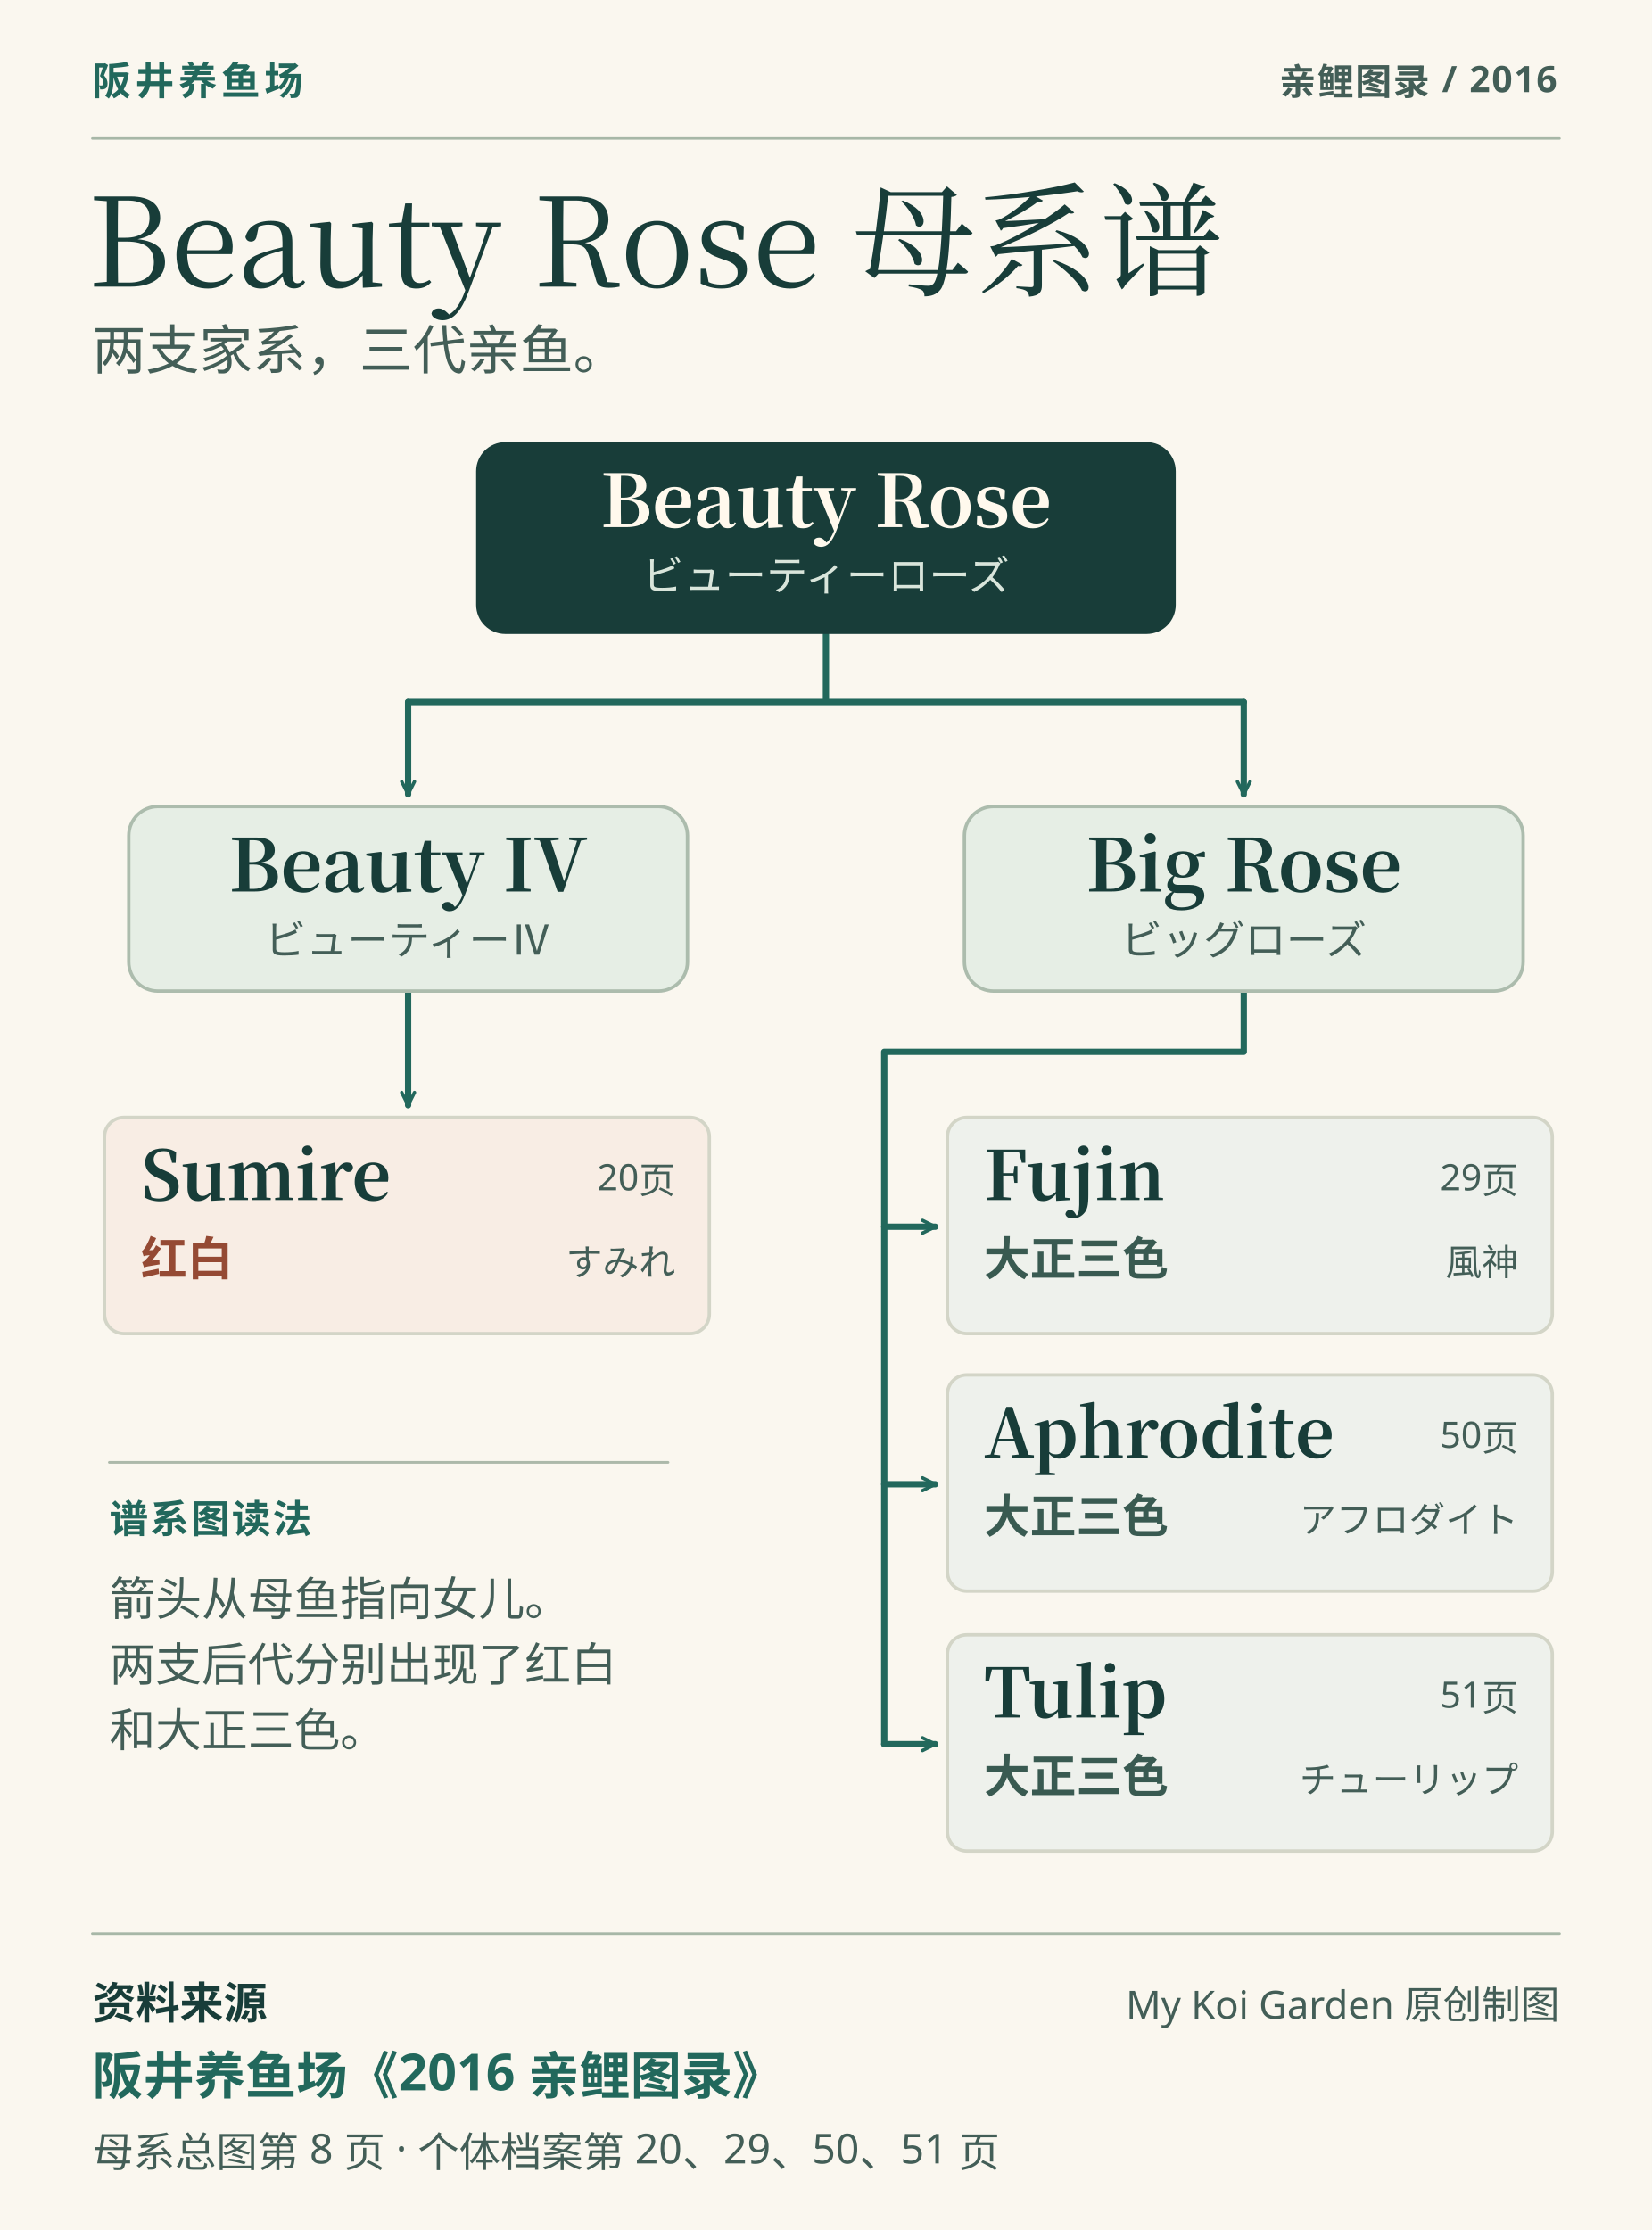
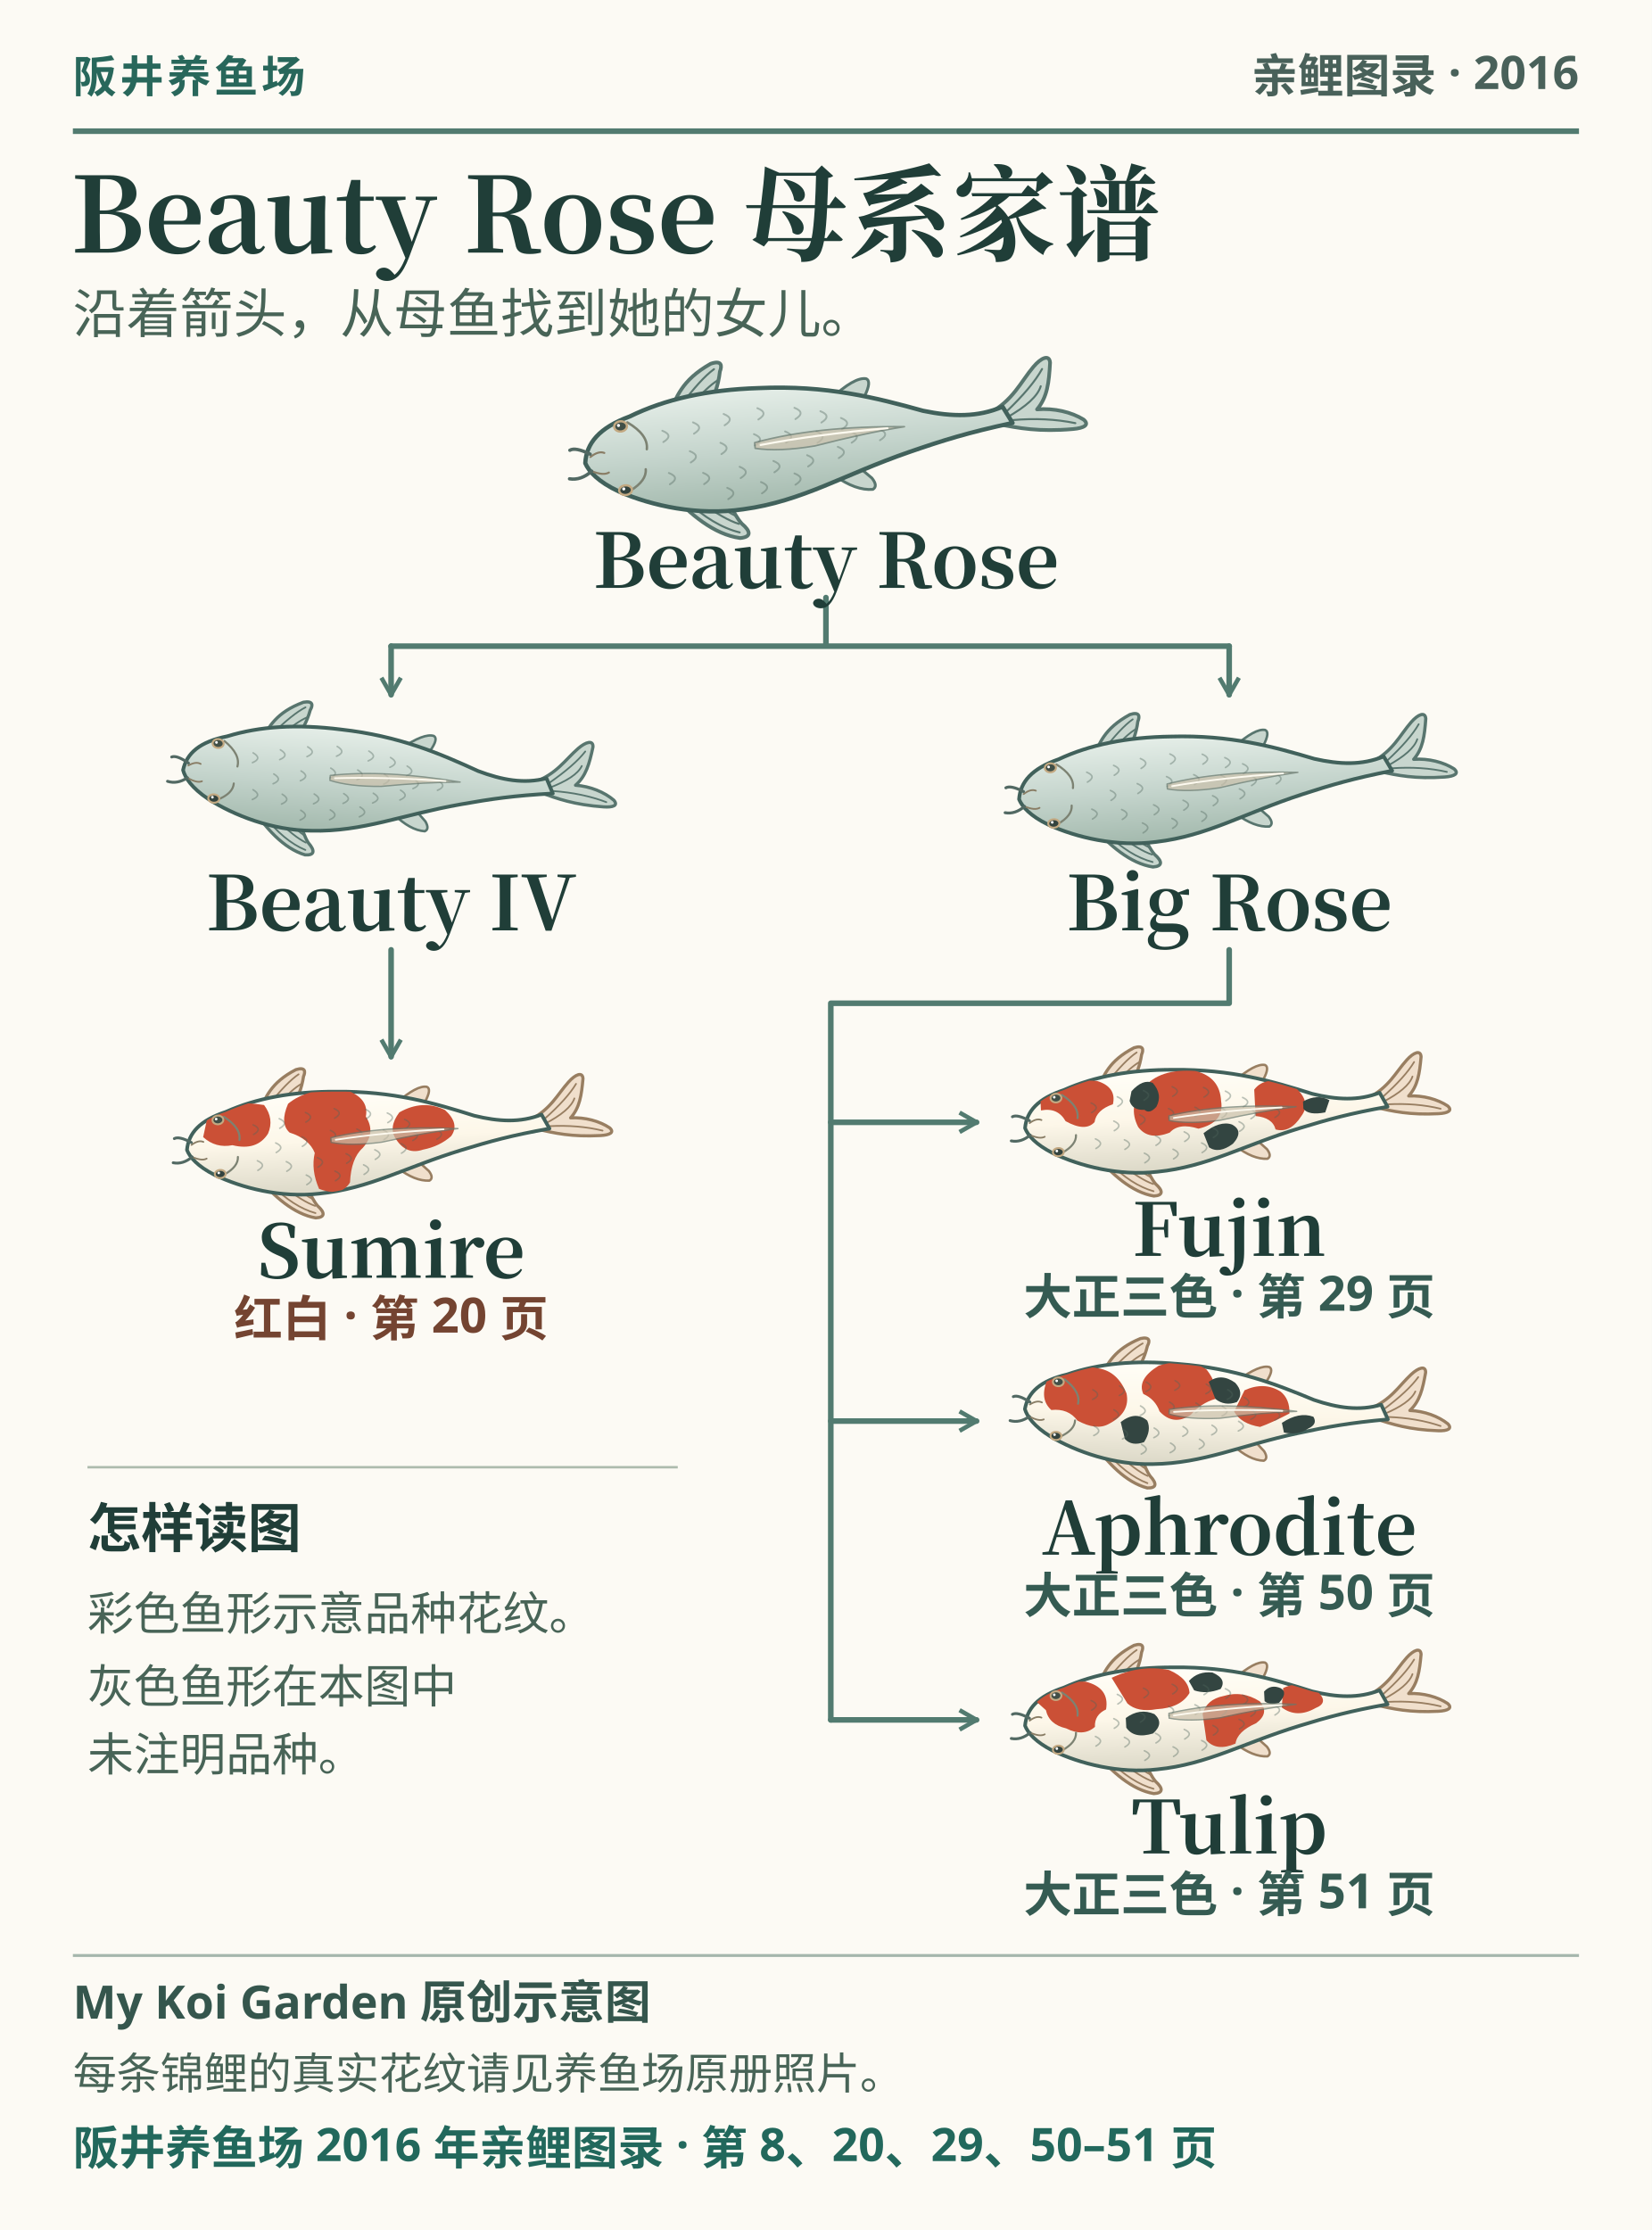
- <svg xmlns="http://www.w3.org/2000/svg" xmlns:xlink="http://www.w3.org/1999/xlink" width="680" height="918" viewBox="0 0 680 918" role="img" aria-labelledby="chart-title chart-description" xml:lang="zh-CN" style="max-width:100%; height:auto; display:block;">
+ <svg xmlns="http://www.w3.org/2000/svg" xmlns:xlink="http://www.w3.org/1999/xlink" width="680" height="918" viewBox="0 0 680 918" xml:lang="zh-CN" role="img" aria-labelledby="title desc">
  <defs>
-     <marker id="arrow" viewBox="0 0 8 8" refX="7" refY="4" markerWidth="7" markerHeight="7" orient="auto" markerUnits="userSpaceOnUse">
-       <path d="M1 1 L7 4 L1 7" fill="none" stroke="#22685C" stroke-width="1.6" stroke-linecap="round" stroke-linejoin="round" />
+     <linearGradient id="pearl" x1="0" y1="0" x2="0" y2="1" gradientUnits="objectBoundingBox">
+       <stop stop-color="#e5eee8" />
+       <stop offset=".52" stop-color="#c4d4cc" />
+       <stop offset="1" stop-color="#a3b9ad" />
+     </linearGradient>
+     <linearGradient id="porcelain" x1="0" y1="0" x2="0" y2="1" gradientUnits="objectBoundingBox">
+       <stop stop-color="#fffef7" />
+       <stop offset=".48" stop-color="#fdf7e9" />
+       <stop offset="1" stop-color="#dbd8c7" />
+     </linearGradient>
+     <clipPath id="fish-body">
+       <path d="M12 37 C13 30 18 25 29 22 C42 17 57 15 75 16 C99 17 116 23 132 29 C142 32 151 33 160 30 L163 36 C147 38 138 40 126 43 C102 49 87 57 66 58 C50 59 34 54 23 48 C16 44 13 40 12 37 Z" fill="none" />
+     </clipPath>
+     <marker id="arrow" viewBox="0 0 9 10" refX="8" refY="5" markerWidth="9" markerHeight="10" orient="auto" markerUnits="userSpaceOnUse">
+       <path d="M1 1 L8 5 L1 9" fill="none" stroke="#527b70" stroke-width="1.8" />
    </marker>
+     <g id="draw-neutral">
+       <g stroke-linejoin="round" stroke-linecap="round">
+         <path d="M43 22 C46 17 48 11 59 6 C63 5 63 7 62 9 C61 14 59 18 57 21 Z" fill="#c8d6ce" stroke="#58756e" stroke-width="1.3" />
+         <path d="M41 50 C47 58 55 66 64 68 C68 68 68 66 65 63 C62 59 61 53 58 50 Z" fill="#c8d6ce" stroke="#58756e" stroke-width="1.3" />
+         <path d="M155 32 C164 28 167 22 172 17 C175 14 178 13 178 16 C177 23 176 28 172 32 C178 32 184 34 188 37 C190 39 188 40 184 40 C172 40 165 38 158 36 Z" fill="#c8d6ce" stroke="#58756e" stroke-width="1.3" />
+         <path d="M47 20 Q55 11 60 8 M51 20 Q57 14 61 12 M46 53 Q55 63 64 66 M51 54 Q59 61 64 63 M55 54 Q61 59 63 60 M161 32 Q171 24 175 18 M161 34 Q172 29 174 24 M163 35 Q175 35 185 38" fill="none" stroke="#58756e" stroke-width=".7" />
+         <path d="M100 22 Q109 15 113 16 Q115 17 112 22 L109 25 M99 49 Q106 55 112 55 Q114 54 112 51 L107 46" fill="#c8d6ce" stroke="#58756e" stroke-width="1" />
+         <path d="M12 37 C13 30 18 25 29 22 C42 17 57 15 75 16 C99 17 116 23 132 29 C142 32 151 33 160 30 L163 36 C147 38 138 40 126 43 C102 49 87 57 66 58 C50 59 34 54 23 48 C16 44 13 40 12 37 Z" fill="url(#pearl)" stroke="#41615b" stroke-width="1.5" />
+         <g clip-path="url(#fish-body)">
+           <g opacity=".38">
+             <path d="M40 28 q4 2 0 4" fill="none" stroke="#4e655b" stroke-width=".65" />
+             <path d="M51 26 q4 2 0 4" fill="none" stroke="#4e655b" stroke-width=".65" />
+             <path d="M62 24 q4 2 0 4" fill="none" stroke="#4e655b" stroke-width=".65" />
+             <path d="M74 23 q4 2 0 4" fill="none" stroke="#4e655b" stroke-width=".65" />
+             <path d="M87 24 q4 2 0 4" fill="none" stroke="#4e655b" stroke-width=".65" />
+             <path d="M96 26 q4 2 0 4" fill="none" stroke="#4e655b" stroke-width=".65" />
+             <path d="M103 29 q4 2 0 4" fill="none" stroke="#4e655b" stroke-width=".65" />
+             <path d="M49 36 q4 2 0 4" fill="none" stroke="#4e655b" stroke-width=".65" />
+             <path d="M60 34 q4 2 0 4" fill="none" stroke="#4e655b" stroke-width=".65" />
+             <path d="M72 32 q4 2 0 4" fill="none" stroke="#4e655b" stroke-width=".65" />
+             <path d="M83 32 q4 2 0 4" fill="none" stroke="#4e655b" stroke-width=".65" />
+             <path d="M94 33 q4 2 0 4" fill="none" stroke="#4e655b" stroke-width=".65" />
+             <path d="M106 34 q4 2 0 4" fill="none" stroke="#4e655b" stroke-width=".65" />
+             <path d="M116 34 q4 2 0 4" fill="none" stroke="#4e655b" stroke-width=".65" />
+             <path d="M41 43 q4 2 0 4" fill="none" stroke="#4e655b" stroke-width=".65" />
+             <path d="M53 44 q4 2 0 4" fill="none" stroke="#4e655b" stroke-width=".65" />
+             <path d="M66 43 q4 2 0 4" fill="none" stroke="#4e655b" stroke-width=".65" />
+             <path d="M78 42 q4 2 0 4" fill="none" stroke="#4e655b" stroke-width=".65" />
+             <path d="M90 41 q4 2 0 4" fill="none" stroke="#4e655b" stroke-width=".65" />
+             <path d="M101 39 q4 2 0 4" fill="none" stroke="#4e655b" stroke-width=".65" />
+             <path d="M61 50 q4 2 0 4" fill="none" stroke="#4e655b" stroke-width=".65" />
+             <path d="M73 49 q4 2 0 4" fill="none" stroke="#4e655b" stroke-width=".65" />
+             <path d="M85 47 q4 2 0 4" fill="none" stroke="#4e655b" stroke-width=".65" />
+           </g>
+           <path d="M72 35 Q94 31 125 34 Q111 35 93 38 Q80 39 72 37 Z" fill="#c9bfa9" stroke="#66766b" stroke-width=".55" opacity=".70" />
+           <path d="M74 36 Q94 34 119 34" fill="none" stroke="#fdfaf0" stroke-width=".7" />
+         </g>
+         <path d="M28 24 Q35 29 34 34 M27 48 Q33 45 33 41" fill="none" stroke="#7c8272" stroke-width=".85" />
+         <path d="M14 35 Q17 33 19 34 M14 40 Q18 42 20 41" fill="none" stroke="#897d65" stroke-width=".7" />
+         <path d="M14 34 Q9 31 7 32 M14 40 Q10 43 6 42" fill="none" stroke="#526963" stroke-width="1.18" />
+         <ellipse cx="25.5" cy="25.2" rx="2.25" ry="1.8" fill="#414f47" stroke="#c3a982" stroke-width=".8" />
+         <ellipse cx="25.3" cy="47.7" rx="2.25" ry="1.7" fill="#33433e" stroke="#c3a982" stroke-width=".8" />
+         <circle cx="24.8" cy="24.8" r=".55" fill="white" />
+         <circle cx="24.7" cy="47.2" r=".55" fill="white" />
+       </g>
+     </g>
+     <g id="draw-sumire">
+       <g stroke-linejoin="round" stroke-linecap="round">
+         <path d="M43 22 C46 17 48 11 59 6 C63 5 63 7 62 9 C61 14 59 18 57 21 Z" fill="#f0dfcc" stroke="#987e61" stroke-width="1.3" />
+         <path d="M41 50 C47 58 55 66 64 68 C68 68 68 66 65 63 C62 59 61 53 58 50 Z" fill="#f0dfcc" stroke="#987e61" stroke-width="1.3" />
+         <path d="M155 32 C164 28 167 22 172 17 C175 14 178 13 178 16 C177 23 176 28 172 32 C178 32 184 34 188 37 C190 39 188 40 184 40 C172 40 165 38 158 36 Z" fill="#f0dfcc" stroke="#987e61" stroke-width="1.3" />
+         <path d="M47 20 Q55 11 60 8 M51 20 Q57 14 61 12 M46 53 Q55 63 64 66 M51 54 Q59 61 64 63 M55 54 Q61 59 63 60 M161 32 Q171 24 175 18 M161 34 Q172 29 174 24 M163 35 Q175 35 185 38" fill="none" stroke="#987e61" stroke-width=".7" />
+         <path d="M100 22 Q109 15 113 16 Q115 17 112 22 L109 25 M99 49 Q106 55 112 55 Q114 54 112 51 L107 46" fill="#f0dfcc" stroke="#987e61" stroke-width="1" />
+         <path d="M12 37 C13 30 18 25 29 22 C42 17 57 15 75 16 C99 17 116 23 132 29 C142 32 151 33 160 30 L163 36 C147 38 138 40 126 43 C102 49 87 57 66 58 C50 59 34 54 23 48 C16 44 13 40 12 37 Z" fill="url(#porcelain)" stroke="#41615b" stroke-width="1.5" />
+         <g clip-path="url(#fish-body)">
+           <path d="M22 21 Q31 17 45 20 Q49 26 46 32 Q41 39 31 36 Q24 37 19 32 Z M55 20 Q63 14 78 15 Q89 19 87 27 Q91 34 85 40 Q80 44 79 54 Q75 60 66 56 Q63 48 65 41 Q63 35 55 32 Q51 28 55 20 Z M101 26 Q111 21 120 26 Q126 32 122 37 Q117 41 110 42 Q103 44 99 37 Q96 32 101 26 Z" fill="#cb5036" />
+           <g opacity=".38">
+             <path d="M40 28 q4 2 0 4" fill="none" stroke="#4e655b" stroke-width=".65" />
+             <path d="M51 26 q4 2 0 4" fill="none" stroke="#4e655b" stroke-width=".65" />
+             <path d="M62 24 q4 2 0 4" fill="none" stroke="#4e655b" stroke-width=".65" />
+             <path d="M74 23 q4 2 0 4" fill="none" stroke="#4e655b" stroke-width=".65" />
+             <path d="M87 24 q4 2 0 4" fill="none" stroke="#4e655b" stroke-width=".65" />
+             <path d="M96 26 q4 2 0 4" fill="none" stroke="#4e655b" stroke-width=".65" />
+             <path d="M103 29 q4 2 0 4" fill="none" stroke="#4e655b" stroke-width=".65" />
+             <path d="M49 36 q4 2 0 4" fill="none" stroke="#4e655b" stroke-width=".65" />
+             <path d="M60 34 q4 2 0 4" fill="none" stroke="#4e655b" stroke-width=".65" />
+             <path d="M72 32 q4 2 0 4" fill="none" stroke="#4e655b" stroke-width=".65" />
+             <path d="M83 32 q4 2 0 4" fill="none" stroke="#4e655b" stroke-width=".65" />
+             <path d="M94 33 q4 2 0 4" fill="none" stroke="#4e655b" stroke-width=".65" />
+             <path d="M106 34 q4 2 0 4" fill="none" stroke="#4e655b" stroke-width=".65" />
+             <path d="M116 34 q4 2 0 4" fill="none" stroke="#4e655b" stroke-width=".65" />
+             <path d="M41 43 q4 2 0 4" fill="none" stroke="#4e655b" stroke-width=".65" />
+             <path d="M53 44 q4 2 0 4" fill="none" stroke="#4e655b" stroke-width=".65" />
+             <path d="M66 43 q4 2 0 4" fill="none" stroke="#4e655b" stroke-width=".65" />
+             <path d="M78 42 q4 2 0 4" fill="none" stroke="#4e655b" stroke-width=".65" />
+             <path d="M90 41 q4 2 0 4" fill="none" stroke="#4e655b" stroke-width=".65" />
+             <path d="M101 39 q4 2 0 4" fill="none" stroke="#4e655b" stroke-width=".65" />
+             <path d="M61 50 q4 2 0 4" fill="none" stroke="#4e655b" stroke-width=".65" />
+             <path d="M73 49 q4 2 0 4" fill="none" stroke="#4e655b" stroke-width=".65" />
+             <path d="M85 47 q4 2 0 4" fill="none" stroke="#4e655b" stroke-width=".65" />
+           </g>
+           <path d="M72 35 Q94 31 125 34 Q111 35 93 38 Q80 39 72 37 Z" fill="#c9bfa9" stroke="#66766b" stroke-width=".55" opacity=".70" />
+           <path d="M74 36 Q94 34 119 34" fill="none" stroke="#fdfaf0" stroke-width=".7" />
+         </g>
+         <path d="M28 24 Q35 29 34 34 M27 48 Q33 45 33 41" fill="none" stroke="#7c8272" stroke-width=".85" />
+         <path d="M14 35 Q17 33 19 34 M14 40 Q18 42 20 41" fill="none" stroke="#897d65" stroke-width=".7" />
+         <path d="M14 34 Q9 31 7 32 M14 40 Q10 43 6 42" fill="none" stroke="#526963" stroke-width="1.18" />
+         <ellipse cx="25.5" cy="25.2" rx="2.25" ry="1.8" fill="#414f47" stroke="#c3a982" stroke-width=".8" />
+         <ellipse cx="25.3" cy="47.7" rx="2.25" ry="1.7" fill="#33433e" stroke="#c3a982" stroke-width=".8" />
+         <circle cx="24.8" cy="24.8" r=".55" fill="white" />
+         <circle cx="24.7" cy="47.2" r=".55" fill="white" />
+       </g>
+     </g>
+     <g id="draw-fujin">
+       <g stroke-linejoin="round" stroke-linecap="round">
+         <path d="M43 22 C46 17 48 11 59 6 C63 5 63 7 62 9 C61 14 59 18 57 21 Z" fill="#f0dfcc" stroke="#987e61" stroke-width="1.3" />
+         <path d="M41 50 C47 58 55 66 64 68 C68 68 68 66 65 63 C62 59 61 53 58 50 Z" fill="#f0dfcc" stroke="#987e61" stroke-width="1.3" />
+         <path d="M155 32 C164 28 167 22 172 17 C175 14 178 13 178 16 C177 23 176 28 172 32 C178 32 184 34 188 37 C190 39 188 40 184 40 C172 40 165 38 158 36 Z" fill="#f0dfcc" stroke="#987e61" stroke-width="1.3" />
+         <path d="M47 20 Q55 11 60 8 M51 20 Q57 14 61 12 M46 53 Q55 63 64 66 M51 54 Q59 61 64 63 M55 54 Q61 59 63 60 M161 32 Q171 24 175 18 M161 34 Q172 29 174 24 M163 35 Q175 35 185 38" fill="none" stroke="#987e61" stroke-width=".7" />
+         <path d="M100 22 Q109 15 113 16 Q115 17 112 22 L109 25 M99 49 Q106 55 112 55 Q114 54 112 51 L107 46" fill="#f0dfcc" stroke="#987e61" stroke-width="1" />
+         <path d="M12 37 C13 30 18 25 29 22 C42 17 57 15 75 16 C99 17 116 23 132 29 C142 32 151 33 160 30 L163 36 C147 38 138 40 126 43 C102 49 87 57 66 58 C50 59 34 54 23 48 C16 44 13 40 12 37 Z" fill="url(#porcelain)" stroke="#41615b" stroke-width="1.5" />
+         <g clip-path="url(#fish-body)">
+           <path d="M19 25 Q28 17 43 19 Q51 22 49 29 Q42 31 41 36 Q37 40 29 35 Q26 29 19 30 Z M62 23 Q69 15 84 17 Q94 20 94 30 Q95 39 84 41 Q76 38 72 42 Q63 45 59 39 Q55 30 62 23 Z M108 26 Q113 20 124 25 Q132 32 127 38 Q122 45 116 43 Q115 38 108 37 Z" fill="#cb5036" />
+           <path d="M57 24 Q62 19 66 21 Q70 26 67 31 Q64 34 62 32 Q57 32 56 28 Z M86 43 Q93 38 98 40 Q103 43 98 48 Q92 52 88 49 Z M128 32 Q134 29 139 32 L137 37 Q130 38 128 35 Z" fill="#334541" />
+           <g opacity=".38">
+             <path d="M40 28 q4 2 0 4" fill="none" stroke="#4e655b" stroke-width=".65" />
+             <path d="M51 26 q4 2 0 4" fill="none" stroke="#4e655b" stroke-width=".65" />
+             <path d="M62 24 q4 2 0 4" fill="none" stroke="#4e655b" stroke-width=".65" />
+             <path d="M74 23 q4 2 0 4" fill="none" stroke="#4e655b" stroke-width=".65" />
+             <path d="M87 24 q4 2 0 4" fill="none" stroke="#4e655b" stroke-width=".65" />
+             <path d="M96 26 q4 2 0 4" fill="none" stroke="#4e655b" stroke-width=".65" />
+             <path d="M103 29 q4 2 0 4" fill="none" stroke="#4e655b" stroke-width=".65" />
+             <path d="M49 36 q4 2 0 4" fill="none" stroke="#4e655b" stroke-width=".65" />
+             <path d="M60 34 q4 2 0 4" fill="none" stroke="#4e655b" stroke-width=".65" />
+             <path d="M72 32 q4 2 0 4" fill="none" stroke="#4e655b" stroke-width=".65" />
+             <path d="M83 32 q4 2 0 4" fill="none" stroke="#4e655b" stroke-width=".65" />
+             <path d="M94 33 q4 2 0 4" fill="none" stroke="#4e655b" stroke-width=".65" />
+             <path d="M106 34 q4 2 0 4" fill="none" stroke="#4e655b" stroke-width=".65" />
+             <path d="M116 34 q4 2 0 4" fill="none" stroke="#4e655b" stroke-width=".65" />
+             <path d="M41 43 q4 2 0 4" fill="none" stroke="#4e655b" stroke-width=".65" />
+             <path d="M53 44 q4 2 0 4" fill="none" stroke="#4e655b" stroke-width=".65" />
+             <path d="M66 43 q4 2 0 4" fill="none" stroke="#4e655b" stroke-width=".65" />
+             <path d="M78 42 q4 2 0 4" fill="none" stroke="#4e655b" stroke-width=".65" />
+             <path d="M90 41 q4 2 0 4" fill="none" stroke="#4e655b" stroke-width=".65" />
+             <path d="M101 39 q4 2 0 4" fill="none" stroke="#4e655b" stroke-width=".65" />
+             <path d="M61 50 q4 2 0 4" fill="none" stroke="#4e655b" stroke-width=".65" />
+             <path d="M73 49 q4 2 0 4" fill="none" stroke="#4e655b" stroke-width=".65" />
+             <path d="M85 47 q4 2 0 4" fill="none" stroke="#4e655b" stroke-width=".65" />
+           </g>
+           <path d="M72 35 Q94 31 125 34 Q111 35 93 38 Q80 39 72 37 Z" fill="#c9bfa9" stroke="#66766b" stroke-width=".55" opacity=".70" />
+           <path d="M74 36 Q94 34 119 34" fill="none" stroke="#fdfaf0" stroke-width=".7" />
+         </g>
+         <path d="M28 24 Q35 29 34 34 M27 48 Q33 45 33 41" fill="none" stroke="#7c8272" stroke-width=".85" />
+         <path d="M14 35 Q17 33 19 34 M14 40 Q18 42 20 41" fill="none" stroke="#897d65" stroke-width=".7" />
+         <path d="M14 34 Q9 31 7 32 M14 40 Q10 43 6 42" fill="none" stroke="#526963" stroke-width="1.18" />
+         <ellipse cx="25.5" cy="25.2" rx="2.25" ry="1.8" fill="#414f47" stroke="#c3a982" stroke-width=".8" />
+         <ellipse cx="25.3" cy="47.7" rx="2.25" ry="1.7" fill="#33433e" stroke="#c3a982" stroke-width=".8" />
+         <circle cx="24.8" cy="24.8" r=".55" fill="white" />
+         <circle cx="24.7" cy="47.2" r=".55" fill="white" />
+       </g>
+     </g>
+     <g id="draw-aphrodite">
+       <g stroke-linejoin="round" stroke-linecap="round">
+         <path d="M43 22 C46 17 48 11 59 6 C63 5 63 7 62 9 C61 14 59 18 57 21 Z" fill="#f0dfcc" stroke="#987e61" stroke-width="1.3" />
+         <path d="M41 50 C47 58 55 66 64 68 C68 68 68 66 65 63 C62 59 61 53 58 50 Z" fill="#f0dfcc" stroke="#987e61" stroke-width="1.3" />
+         <path d="M155 32 C164 28 167 22 172 17 C175 14 178 13 178 16 C177 23 176 28 172 32 C178 32 184 34 188 37 C190 39 188 40 184 40 C172 40 165 38 158 36 Z" fill="#f0dfcc" stroke="#987e61" stroke-width="1.3" />
+         <path d="M47 20 Q55 11 60 8 M51 20 Q57 14 61 12 M46 53 Q55 63 64 66 M51 54 Q59 61 64 63 M55 54 Q61 59 63 60 M161 32 Q171 24 175 18 M161 34 Q172 29 174 24 M163 35 Q175 35 185 38" fill="none" stroke="#987e61" stroke-width=".7" />
+         <path d="M100 22 Q109 15 113 16 Q115 17 112 22 L109 25 M99 49 Q106 55 112 55 Q114 54 112 51 L107 46" fill="#f0dfcc" stroke="#987e61" stroke-width="1" />
+         <path d="M12 37 C13 30 18 25 29 22 C42 17 57 15 75 16 C99 17 116 23 132 29 C142 32 151 33 160 30 L163 36 C147 38 138 40 126 43 C102 49 87 57 66 58 C50 59 34 54 23 48 C16 44 13 40 12 37 Z" fill="url(#porcelain)" stroke="#41615b" stroke-width="1.5" />
+         <g clip-path="url(#fish-body)">
+           <path d="M22 22 Q30 17 42 19 Q50 20 54 29 Q56 37 47 42 Q42 45 34 41 Q30 36 23 37 Q17 32 22 22 Z M67 17 Q79 13 87 18 Q92 24 91 30 Q85 32 81 37 Q74 42 68 36 Q66 31 61 29 Q58 23 67 17 Z M103 26 Q111 22 118 26 Q122 29 122 35 Q115 39 110 41 Q102 40 99 35 Z" fill="#cb5036" />
+           <path d="M52 41 Q58 36 63 40 Q65 44 62 49 Q57 51 54 48 Z M88 23 Q93 19 99 23 Q103 27 100 31 Q95 33 91 30 Z M119 39 Q126 34 132 36 Q134 39 130 41 Q126 44 120 43 Z" fill="#334541" />
+           <g opacity=".38">
+             <path d="M40 28 q4 2 0 4" fill="none" stroke="#4e655b" stroke-width=".65" />
+             <path d="M51 26 q4 2 0 4" fill="none" stroke="#4e655b" stroke-width=".65" />
+             <path d="M62 24 q4 2 0 4" fill="none" stroke="#4e655b" stroke-width=".65" />
+             <path d="M74 23 q4 2 0 4" fill="none" stroke="#4e655b" stroke-width=".65" />
+             <path d="M87 24 q4 2 0 4" fill="none" stroke="#4e655b" stroke-width=".65" />
+             <path d="M96 26 q4 2 0 4" fill="none" stroke="#4e655b" stroke-width=".65" />
+             <path d="M103 29 q4 2 0 4" fill="none" stroke="#4e655b" stroke-width=".65" />
+             <path d="M49 36 q4 2 0 4" fill="none" stroke="#4e655b" stroke-width=".65" />
+             <path d="M60 34 q4 2 0 4" fill="none" stroke="#4e655b" stroke-width=".65" />
+             <path d="M72 32 q4 2 0 4" fill="none" stroke="#4e655b" stroke-width=".65" />
+             <path d="M83 32 q4 2 0 4" fill="none" stroke="#4e655b" stroke-width=".65" />
+             <path d="M94 33 q4 2 0 4" fill="none" stroke="#4e655b" stroke-width=".65" />
+             <path d="M106 34 q4 2 0 4" fill="none" stroke="#4e655b" stroke-width=".65" />
+             <path d="M116 34 q4 2 0 4" fill="none" stroke="#4e655b" stroke-width=".65" />
+             <path d="M41 43 q4 2 0 4" fill="none" stroke="#4e655b" stroke-width=".65" />
+             <path d="M53 44 q4 2 0 4" fill="none" stroke="#4e655b" stroke-width=".65" />
+             <path d="M66 43 q4 2 0 4" fill="none" stroke="#4e655b" stroke-width=".65" />
+             <path d="M78 42 q4 2 0 4" fill="none" stroke="#4e655b" stroke-width=".65" />
+             <path d="M90 41 q4 2 0 4" fill="none" stroke="#4e655b" stroke-width=".65" />
+             <path d="M101 39 q4 2 0 4" fill="none" stroke="#4e655b" stroke-width=".65" />
+             <path d="M61 50 q4 2 0 4" fill="none" stroke="#4e655b" stroke-width=".65" />
+             <path d="M73 49 q4 2 0 4" fill="none" stroke="#4e655b" stroke-width=".65" />
+             <path d="M85 47 q4 2 0 4" fill="none" stroke="#4e655b" stroke-width=".65" />
+           </g>
+           <path d="M72 35 Q94 31 125 34 Q111 35 93 38 Q80 39 72 37 Z" fill="#c9bfa9" stroke="#66766b" stroke-width=".55" opacity=".70" />
+           <path d="M74 36 Q94 34 119 34" fill="none" stroke="#fdfaf0" stroke-width=".7" />
+         </g>
+         <path d="M28 24 Q35 29 34 34 M27 48 Q33 45 33 41" fill="none" stroke="#7c8272" stroke-width=".85" />
+         <path d="M14 35 Q17 33 19 34 M14 40 Q18 42 20 41" fill="none" stroke="#897d65" stroke-width=".7" />
+         <path d="M14 34 Q9 31 7 32 M14 40 Q10 43 6 42" fill="none" stroke="#526963" stroke-width="1.18" />
+         <ellipse cx="25.5" cy="25.2" rx="2.25" ry="1.8" fill="#414f47" stroke="#c3a982" stroke-width=".8" />
+         <ellipse cx="25.3" cy="47.7" rx="2.25" ry="1.7" fill="#33433e" stroke="#c3a982" stroke-width=".8" />
+         <circle cx="24.8" cy="24.8" r=".55" fill="white" />
+         <circle cx="24.7" cy="47.2" r=".55" fill="white" />
+       </g>
+     </g>
+     <g id="draw-tulip">
+       <g stroke-linejoin="round" stroke-linecap="round">
+         <path d="M43 22 C46 17 48 11 59 6 C63 5 63 7 62 9 C61 14 59 18 57 21 Z" fill="#f0dfcc" stroke="#987e61" stroke-width="1.3" />
+         <path d="M41 50 C47 58 55 66 64 68 C68 68 68 66 65 63 C62 59 61 53 58 50 Z" fill="#f0dfcc" stroke="#987e61" stroke-width="1.3" />
+         <path d="M155 32 C164 28 167 22 172 17 C175 14 178 13 178 16 C177 23 176 28 172 32 C178 32 184 34 188 37 C190 39 188 40 184 40 C172 40 165 38 158 36 Z" fill="#f0dfcc" stroke="#987e61" stroke-width="1.3" />
+         <path d="M47 20 Q55 11 60 8 M51 20 Q57 14 61 12 M46 53 Q55 63 64 66 M51 54 Q59 61 64 63 M55 54 Q61 59 63 60 M161 32 Q171 24 175 18 M161 34 Q172 29 174 24 M163 35 Q175 35 185 38" fill="none" stroke="#987e61" stroke-width=".7" />
+         <path d="M100 22 Q109 15 113 16 Q115 17 112 22 L109 25 M99 49 Q106 55 112 55 Q114 54 112 51 L107 46" fill="#f0dfcc" stroke="#987e61" stroke-width="1" />
+         <path d="M12 37 C13 30 18 25 29 22 C42 17 57 15 75 16 C99 17 116 23 132 29 C142 32 151 33 160 30 L163 36 C147 38 138 40 126 43 C102 49 87 57 66 58 C50 59 34 54 23 48 C16 44 13 40 12 37 Z" fill="url(#porcelain)" stroke="#41615b" stroke-width="1.5" />
+         <g clip-path="url(#fish-body)">
+           <path d="M17 27 Q24 19 38 20 Q48 23 46 32 Q41 34 41 39 Q36 43 29 39 Q22 37 21 31 Z M49 19 Q61 14 73 17 Q81 21 81 27 Q77 33 67 33 Q59 34 55 30 Z M86 36 Q88 30 95 29 Q103 27 110 32 Q114 37 108 41 Q100 44 99 49 Q91 52 87 47 Z M120 27 Q127 24 134 29 Q139 34 133 36 Q125 40 119 35 Z" fill="#cb5036" />
+           <path d="M54 36 Q60 32 66 35 Q70 39 65 43 Q57 45 54 40 Z M81 22 Q85 18 91 19 Q97 22 94 26 Q88 28 83 26 Z M112 28 Q115 25 119 27 Q122 29 118 33 Q114 34 112 32 Z" fill="#334541" />
+           <g opacity=".38">
+             <path d="M40 28 q4 2 0 4" fill="none" stroke="#4e655b" stroke-width=".65" />
+             <path d="M51 26 q4 2 0 4" fill="none" stroke="#4e655b" stroke-width=".65" />
+             <path d="M62 24 q4 2 0 4" fill="none" stroke="#4e655b" stroke-width=".65" />
+             <path d="M74 23 q4 2 0 4" fill="none" stroke="#4e655b" stroke-width=".65" />
+             <path d="M87 24 q4 2 0 4" fill="none" stroke="#4e655b" stroke-width=".65" />
+             <path d="M96 26 q4 2 0 4" fill="none" stroke="#4e655b" stroke-width=".65" />
+             <path d="M103 29 q4 2 0 4" fill="none" stroke="#4e655b" stroke-width=".65" />
+             <path d="M49 36 q4 2 0 4" fill="none" stroke="#4e655b" stroke-width=".65" />
+             <path d="M60 34 q4 2 0 4" fill="none" stroke="#4e655b" stroke-width=".65" />
+             <path d="M72 32 q4 2 0 4" fill="none" stroke="#4e655b" stroke-width=".65" />
+             <path d="M83 32 q4 2 0 4" fill="none" stroke="#4e655b" stroke-width=".65" />
+             <path d="M94 33 q4 2 0 4" fill="none" stroke="#4e655b" stroke-width=".65" />
+             <path d="M106 34 q4 2 0 4" fill="none" stroke="#4e655b" stroke-width=".65" />
+             <path d="M116 34 q4 2 0 4" fill="none" stroke="#4e655b" stroke-width=".65" />
+             <path d="M41 43 q4 2 0 4" fill="none" stroke="#4e655b" stroke-width=".65" />
+             <path d="M53 44 q4 2 0 4" fill="none" stroke="#4e655b" stroke-width=".65" />
+             <path d="M66 43 q4 2 0 4" fill="none" stroke="#4e655b" stroke-width=".65" />
+             <path d="M78 42 q4 2 0 4" fill="none" stroke="#4e655b" stroke-width=".65" />
+             <path d="M90 41 q4 2 0 4" fill="none" stroke="#4e655b" stroke-width=".65" />
+             <path d="M101 39 q4 2 0 4" fill="none" stroke="#4e655b" stroke-width=".65" />
+             <path d="M61 50 q4 2 0 4" fill="none" stroke="#4e655b" stroke-width=".65" />
+             <path d="M73 49 q4 2 0 4" fill="none" stroke="#4e655b" stroke-width=".65" />
+             <path d="M85 47 q4 2 0 4" fill="none" stroke="#4e655b" stroke-width=".65" />
+           </g>
+           <path d="M72 35 Q94 31 125 34 Q111 35 93 38 Q80 39 72 37 Z" fill="#c9bfa9" stroke="#66766b" stroke-width=".55" opacity=".70" />
+           <path d="M74 36 Q94 34 119 34" fill="none" stroke="#fdfaf0" stroke-width=".7" />
+         </g>
+         <path d="M28 24 Q35 29 34 34 M27 48 Q33 45 33 41" fill="none" stroke="#7c8272" stroke-width=".85" />
+         <path d="M14 35 Q17 33 19 34 M14 40 Q18 42 20 41" fill="none" stroke="#897d65" stroke-width=".7" />
+         <path d="M14 34 Q9 31 7 32 M14 40 Q10 43 6 42" fill="none" stroke="#526963" stroke-width="1.18" />
+         <ellipse cx="25.5" cy="25.2" rx="2.25" ry="1.8" fill="#414f47" stroke="#c3a982" stroke-width=".8" />
+         <ellipse cx="25.3" cy="47.7" rx="2.25" ry="1.7" fill="#33433e" stroke="#c3a982" stroke-width=".8" />
+         <circle cx="24.8" cy="24.8" r=".55" fill="white" />
+         <circle cx="24.7" cy="47.2" r=".55" fill="white" />
+       </g>
+     </g>
  </defs>
-   <rect x="0" y="0" width="680" height="918" fill="#FAF7EF" rx="0" />
-   <text x="38" y="39" font-family="'Noto Sans', 'Noto Sans CJK SC', 'PingFang SC', 'Microsoft YaHei', Arial, sans-serif" font-size="16" font-weight="700" fill="#22685C" text-anchor="start" letter-spacing="1.7">阪井养鱼场</text>
-   <text x="641" y="39" font-family="'Noto Sans', 'Noto Sans CJK SC', 'PingFang SC', 'Microsoft YaHei', Arial, sans-serif" font-size="15" font-weight="550" fill="#435E57" text-anchor="end" letter-spacing="0.6">亲鲤图录  /  2016</text>
-   <path d="M38 57 H642" fill="none" stroke="#A7B7A7" stroke-width="1.0" stroke-linejoin="round" stroke-linecap="round" />
-   <text x="36" y="118" font-family="'Georgia', 'Bitstream Charter', 'Noto Serif CJK SC', 'Songti SC', serif" font-size="51" font-weight="500" fill="#183D39" text-anchor="start">Beauty Rose 母系谱</text>
-   <text x="38" y="152" font-family="'Noto Sans', 'Noto Sans CJK SC', 'PingFang SC', 'Microsoft YaHei', Arial, sans-serif" font-size="22" font-weight="400" fill="#435E57" text-anchor="start">两支家系，三代亲鱼。</text>
-   <g id="maternal-connections">
-     <path d="M340 261 V289 M168 289 H512" fill="none" stroke="#22685C" stroke-width="2.6" stroke-linejoin="round" stroke-linecap="round" />
-     <path d="M168 289 V327" fill="none" stroke="#22685C" stroke-width="2.6" stroke-linejoin="round" stroke-linecap="round" marker-end="url(#arrow)" />
-     <path d="M512 289 V327" fill="none" stroke="#22685C" stroke-width="2.6" stroke-linejoin="round" stroke-linecap="round" marker-end="url(#arrow)" />
-     <path d="M168 408 V455" fill="none" stroke="#22685C" stroke-width="2.6" stroke-linejoin="round" stroke-linecap="round" marker-end="url(#arrow)" />
-     <path d="M512 408 V433 H364 V718" fill="none" stroke="#22685C" stroke-width="2.6" stroke-linejoin="round" stroke-linecap="round" />
-     <path d="M364 505 H385" fill="none" stroke="#22685C" stroke-width="2.6" stroke-linejoin="round" stroke-linecap="round" marker-end="url(#arrow)" />
-     <path d="M364 611 H385" fill="none" stroke="#22685C" stroke-width="2.6" stroke-linejoin="round" stroke-linecap="round" marker-end="url(#arrow)" />
-     <path d="M364 718 H385" fill="none" stroke="#22685C" stroke-width="2.6" stroke-linejoin="round" stroke-linecap="round" marker-end="url(#arrow)" />
+   <rect width="680" height="918" fill="#fcfaf4" />
+   <text x="30" y="38" font-family="'Noto Sans','Noto Sans CJK SC','Microsoft YaHei',Arial,sans-serif" font-size="18" font-weight="700" fill="#28675b" text-anchor="start" letter-spacing="1.4">阪井养鱼场</text>
+   <text x="650" y="38" font-family="'Noto Sans','Noto Sans CJK SC','Microsoft YaHei',Arial,sans-serif" font-size="19" font-weight="550" fill="#49615a" text-anchor="end">亲鲤图录  ·  2016</text>
+   <path d="M30 54 H650" fill="none" stroke="#527b70" stroke-width="2.3" />
+   <text x="29" y="104" font-family="Georgia,'Bitstream Charter','Noto Serif CJK SC','Songti SC',serif" font-size="43" font-weight="600" fill="#203e38" text-anchor="start">Beauty Rose 母系家谱</text>
+   <text x="30" y="137" font-family="'Noto Sans','Noto Sans CJK SC','Microsoft YaHei',Arial,sans-serif" font-size="22" font-weight="450" fill="#486457" text-anchor="start">沿着箭头，从母鱼找到她的女儿。</text>
+   <g id="connections" stroke-linejoin="round" stroke-linecap="round">
+     <path d="M340 246 V266 M161 266 H506" fill="none" stroke="#527b70" stroke-width="2.3" />
+     <path d="M161 266 V286" fill="none" stroke="#527b70" stroke-width="2.3" marker-end="url(#arrow)" />
+     <path d="M506 266 V286" fill="none" stroke="#527b70" stroke-width="2.3" marker-end="url(#arrow)" />
+     <path d="M161 391 V435" fill="none" stroke="#527b70" stroke-width="2.3" marker-end="url(#arrow)" />
+     <path d="M506 391 V413 H342 V708" fill="none" stroke="#527b70" stroke-width="2.3" />
+     <path d="M342 462 H402" fill="none" stroke="#527b70" stroke-width="2.3" marker-end="url(#arrow)" />
+     <path d="M342 585 H402" fill="none" stroke="#527b70" stroke-width="2.3" marker-end="url(#arrow)" />
+     <path d="M342 708 H402" fill="none" stroke="#527b70" stroke-width="2.3" marker-end="url(#arrow)" />
  </g>
  <g id="beauty-rose">
-     <rect x="196" y="182" width="288" height="79" fill="#183D39" rx="12" />
-     <text x="340.0" y="217" font-family="'Georgia', 'Bitstream Charter', 'Noto Serif CJK SC', 'Songti SC', serif" font-size="30" font-weight="600" fill="#FFF9ED" text-anchor="middle">Beauty Rose</text>
-     <text x="340.0" y="243" font-family="'Noto Sans', 'Noto Sans CJK SC', 'PingFang SC', 'Microsoft YaHei', Arial, sans-serif" font-size="17" font-weight="450" fill="#D9E5DB" text-anchor="middle">ビューティーローズ</text>
+     <g transform="translate(340 182) rotate(-5) scale(1.17) translate(-97 -37)" aria-hidden="true">
+       <use href="#draw-neutral" xlink:href="#draw-neutral" />
+     </g>
+     <text x="340" y="242" font-family="Georgia,'Bitstream Charter','Noto Serif CJK SC','Songti SC',serif" font-size="31" font-weight="600" fill="#203e38" text-anchor="middle">Beauty Rose</text>
  </g>
  <g id="beauty-iv">
-     <rect x="53" y="332" width="230" height="76" fill="#E6EEE5" rx="12" stroke="#ACBCAD" stroke-width="1.4" />
-     <text x="168.0" y="367" font-family="'Georgia', 'Bitstream Charter', 'Noto Serif CJK SC', 'Songti SC', serif" font-size="30" font-weight="600" fill="#183D39" text-anchor="middle">Beauty IV</text>
-     <text x="168.0" y="393" font-family="'Noto Sans', 'Noto Sans CJK SC', 'PingFang SC', 'Microsoft YaHei', Arial, sans-serif" font-size="17" font-weight="450" fill="#435E57" text-anchor="middle">ビューティーⅣ</text>
+     <g transform="translate(161 323) rotate(4) scale(1.01) translate(-97 -37)" aria-hidden="true">
+       <use href="#draw-neutral" xlink:href="#draw-neutral" />
+     </g>
+     <text x="161" y="383" font-family="Georgia,'Bitstream Charter','Noto Serif CJK SC','Songti SC',serif" font-size="31" font-weight="600" fill="#203e38" text-anchor="middle">Beauty IV</text>
  </g>
  <g id="big-rose">
-     <rect x="397" y="332" width="230" height="76" fill="#E6EEE5" rx="12" stroke="#ACBCAD" stroke-width="1.4" />
-     <text x="512.0" y="367" font-family="'Georgia', 'Bitstream Charter', 'Noto Serif CJK SC', 'Songti SC', serif" font-size="30" font-weight="600" fill="#183D39" text-anchor="middle">Big Rose</text>
-     <text x="512.0" y="393" font-family="'Noto Sans', 'Noto Sans CJK SC', 'PingFang SC', 'Microsoft YaHei', Arial, sans-serif" font-size="17" font-weight="450" fill="#435E57" text-anchor="middle">ビッグローズ</text>
+     <g transform="translate(506 323) rotate(-4) scale(1.02) translate(-97 -37)" aria-hidden="true">
+       <use href="#draw-neutral" xlink:href="#draw-neutral" />
+     </g>
+     <text x="506" y="383" font-family="Georgia,'Bitstream Charter','Noto Serif CJK SC','Songti SC',serif" font-size="31" font-weight="600" fill="#203e38" text-anchor="middle">Big Rose</text>
  </g>
  <g id="sumire">
-     <rect x="43" y="460" width="249" height="89" fill="#F8EDE4" rx="8" stroke="#D3D5C7" stroke-width="1.4" />
-     <text x="58" y="494" font-family="'Georgia', 'Bitstream Charter', 'Noto Serif CJK SC', 'Songti SC', serif" font-size="28" font-weight="600" fill="#183D39" text-anchor="start">Sumire</text>
-     <text x="278" y="490" font-family="'Noto Sans', 'Noto Sans CJK SC', 'PingFang SC', 'Microsoft YaHei', Arial, sans-serif" font-size="15" font-weight="450" fill="#435E57" text-anchor="end">20页</text>
-     <text x="58" y="525" font-family="'Noto Sans', 'Noto Sans CJK SC', 'PingFang SC', 'Microsoft YaHei', Arial, sans-serif" font-size="19" font-weight="600" fill="#954A34" text-anchor="start">红白</text>
-     <text x="278" y="525" font-family="'Noto Sans', 'Noto Sans CJK SC', 'PingFang SC', 'Microsoft YaHei', Arial, sans-serif" font-size="15" font-weight="400" fill="#435E57" text-anchor="end">すみれ</text>
+     <g transform="translate(161 469) rotate(-3) scale(0.99) translate(-97 -37)" aria-hidden="true">
+       <use href="#draw-sumire" xlink:href="#draw-sumire" />
+     </g>
+     <text x="161" y="526" font-family="Georgia,'Bitstream Charter','Noto Serif CJK SC','Songti SC',serif" font-size="30" font-weight="600" fill="#203e38" text-anchor="middle">Sumire</text>
+     <text x="161" y="550" font-family="'Noto Sans','Noto Sans CJK SC','Microsoft YaHei',Arial,sans-serif" font-size="20" font-weight="600" fill="#744431" text-anchor="middle">红白  ·  第 20 页</text>
  </g>
  <g id="fujin">
-     <rect x="390" y="460" width="249" height="89" fill="#EEF1EC" rx="8" stroke="#D3D5C7" stroke-width="1.4" />
-     <text x="405" y="494" font-family="'Georgia', 'Bitstream Charter', 'Noto Serif CJK SC', 'Songti SC', serif" font-size="28" font-weight="600" fill="#183D39" text-anchor="start">Fujin</text>
-     <text x="625" y="490" font-family="'Noto Sans', 'Noto Sans CJK SC', 'PingFang SC', 'Microsoft YaHei', Arial, sans-serif" font-size="15" font-weight="450" fill="#435E57" text-anchor="end">29页</text>
-     <text x="405" y="525" font-family="'Noto Sans', 'Noto Sans CJK SC', 'PingFang SC', 'Microsoft YaHei', Arial, sans-serif" font-size="19" font-weight="600" fill="#395A51" text-anchor="start">大正三色</text>
-     <text x="625" y="525" font-family="'Noto Sans', 'Noto Sans CJK SC', 'PingFang SC', 'Microsoft YaHei', Arial, sans-serif" font-size="15" font-weight="400" fill="#435E57" text-anchor="end">風神</text>
+     <g transform="translate(506 460) rotate(-3) scale(0.99) translate(-97 -37)" aria-hidden="true">
+       <use href="#draw-fujin" xlink:href="#draw-fujin" />
+     </g>
+     <text x="506" y="517" font-family="Georgia,'Bitstream Charter','Noto Serif CJK SC','Songti SC',serif" font-size="30" font-weight="600" fill="#203e38" text-anchor="middle">Fujin</text>
+     <text x="506" y="541" font-family="'Noto Sans','Noto Sans CJK SC','Microsoft YaHei',Arial,sans-serif" font-size="20" font-weight="600" fill="#355b52" text-anchor="middle">大正三色  ·  第 29 页</text>
  </g>
  <g id="aphrodite">
-     <rect x="390" y="566" width="249" height="89" fill="#EEF1EC" rx="8" stroke="#D3D5C7" stroke-width="1.4" />
-     <text x="405" y="600" font-family="'Georgia', 'Bitstream Charter', 'Noto Serif CJK SC', 'Songti SC', serif" font-size="28" font-weight="600" fill="#183D39" text-anchor="start">Aphrodite</text>
-     <text x="625" y="596" font-family="'Noto Sans', 'Noto Sans CJK SC', 'PingFang SC', 'Microsoft YaHei', Arial, sans-serif" font-size="15" font-weight="450" fill="#435E57" text-anchor="end">50页</text>
-     <text x="405" y="631" font-family="'Noto Sans', 'Noto Sans CJK SC', 'PingFang SC', 'Microsoft YaHei', Arial, sans-serif" font-size="19" font-weight="600" fill="#395A51" text-anchor="start">大正三色</text>
-     <text x="625" y="631" font-family="'Noto Sans', 'Noto Sans CJK SC', 'PingFang SC', 'Microsoft YaHei', Arial, sans-serif" font-size="15" font-weight="400" fill="#435E57" text-anchor="end">アフロダイト</text>
+     <g transform="translate(506 583) rotate(2) scale(0.99) translate(-97 -37)" aria-hidden="true">
+       <use href="#draw-aphrodite" xlink:href="#draw-aphrodite" />
+     </g>
+     <text x="506" y="640" font-family="Georgia,'Bitstream Charter','Noto Serif CJK SC','Songti SC',serif" font-size="30" font-weight="600" fill="#203e38" text-anchor="middle">Aphrodite</text>
+     <text x="506" y="664" font-family="'Noto Sans','Noto Sans CJK SC','Microsoft YaHei',Arial,sans-serif" font-size="20" font-weight="600" fill="#355b52" text-anchor="middle">大正三色  ·  第 50 页</text>
  </g>
  <g id="tulip">
-     <rect x="390" y="673" width="249" height="89" fill="#EEF1EC" rx="8" stroke="#D3D5C7" stroke-width="1.4" />
-     <text x="405" y="707" font-family="'Georgia', 'Bitstream Charter', 'Noto Serif CJK SC', 'Songti SC', serif" font-size="28" font-weight="600" fill="#183D39" text-anchor="start">Tulip</text>
-     <text x="625" y="703" font-family="'Noto Sans', 'Noto Sans CJK SC', 'PingFang SC', 'Microsoft YaHei', Arial, sans-serif" font-size="15" font-weight="450" fill="#435E57" text-anchor="end">51页</text>
-     <text x="405" y="738" font-family="'Noto Sans', 'Noto Sans CJK SC', 'PingFang SC', 'Microsoft YaHei', Arial, sans-serif" font-size="19" font-weight="600" fill="#395A51" text-anchor="start">大正三色</text>
-     <text x="625" y="738" font-family="'Noto Sans', 'Noto Sans CJK SC', 'PingFang SC', 'Microsoft YaHei', Arial, sans-serif" font-size="15" font-weight="400" fill="#435E57" text-anchor="end">チューリップ</text>
-   </g>
-   <path d="M45 602 H275" fill="none" stroke="#ACB9AA" stroke-width="1.1" stroke-linejoin="round" stroke-linecap="round" />
-   <text x="45" y="631" font-family="'Noto Sans', 'Noto Sans CJK SC', 'PingFang SC', 'Microsoft YaHei', Arial, sans-serif" font-size="16" font-weight="650" fill="#22685C" text-anchor="start" letter-spacing="0.8">谱系图读法</text>
-   <text x="45" y="665" font-family="'Noto Sans', 'Noto Sans CJK SC', 'PingFang SC', 'Microsoft YaHei', Arial, sans-serif" font-size="19" font-weight="400" fill="#435E57" text-anchor="start">箭头从母鱼指向女儿。</text>
-   <text x="45" y="692" font-family="'Noto Sans', 'Noto Sans CJK SC', 'PingFang SC', 'Microsoft YaHei', Arial, sans-serif" font-size="19" font-weight="400" fill="#435E57" text-anchor="start">两支后代分别出现了红白</text>
-   <text x="45" y="719" font-family="'Noto Sans', 'Noto Sans CJK SC', 'PingFang SC', 'Microsoft YaHei', Arial, sans-serif" font-size="19" font-weight="400" fill="#435E57" text-anchor="start">和大正三色。</text>
-   <path d="M38 796 H642" fill="none" stroke="#A7B7A7" stroke-width="1.05" stroke-linejoin="round" stroke-linecap="round" />
-   <text x="38" y="831" font-family="'Noto Sans', 'Noto Sans CJK SC', 'PingFang SC', 'Microsoft YaHei', Arial, sans-serif" font-size="18" font-weight="650" fill="#183D39" text-anchor="start">资料来源</text>
-   <text x="642" y="831" font-family="'Noto Sans', 'Noto Sans CJK SC', 'PingFang SC', 'Microsoft YaHei', Arial, sans-serif" font-size="16" font-weight="500" fill="#435E57" text-anchor="end">My Koi Garden 原创制图</text>
-   <a href="https://sff-koi.com/wp/wp-content/themes/sffkoi_theme/cmn/pdf/2016_SFF_PANFALL.pdf" xlink:href="https://sff-koi.com/wp/wp-content/themes/sffkoi_theme/cmn/pdf/2016_SFF_PANFALL.pdf" target="_blank">
-     <text x="38" y="862" font-family="'Noto Sans', 'Noto Sans CJK SC', 'PingFang SC', 'Microsoft YaHei', Arial, sans-serif" font-size="21" font-weight="550" fill="#22685C" text-anchor="start">阪井养鱼场《2016 亲鲤图录》</text>
+     <g transform="translate(506 706) rotate(-3) scale(0.99) translate(-97 -37)" aria-hidden="true">
+       <use href="#draw-tulip" xlink:href="#draw-tulip" />
+     </g>
+     <text x="506" y="763" font-family="Georgia,'Bitstream Charter','Noto Serif CJK SC','Songti SC',serif" font-size="30" font-weight="600" fill="#203e38" text-anchor="middle">Tulip</text>
+     <text x="506" y="787" font-family="'Noto Sans','Noto Sans CJK SC','Microsoft YaHei',Arial,sans-serif" font-size="20" font-weight="600" fill="#355b52" text-anchor="middle">大正三色  ·  第 51 页</text>
+   </g>
+   <path d="M36 604 H279" fill="none" stroke="#adbbad" stroke-width="1" />
+   <text x="36" y="637" font-family="'Noto Sans','Noto Sans CJK SC','Microsoft YaHei',Arial,sans-serif" font-size="22" font-weight="700" fill="#203e38" text-anchor="start">怎样读图</text>
+   <text x="36" y="671" font-family="'Noto Sans','Noto Sans CJK SC','Microsoft YaHei',Arial,sans-serif" font-size="19" font-weight="450" fill="#486457" text-anchor="start">彩色鱼形示意品种花纹。</text>
+   <text x="36" y="701" font-family="'Noto Sans','Noto Sans CJK SC','Microsoft YaHei',Arial,sans-serif" font-size="19" font-weight="450" fill="#486457" text-anchor="start">灰色鱼形在本图中</text>
+   <text x="36" y="729" font-family="'Noto Sans','Noto Sans CJK SC','Microsoft YaHei',Arial,sans-serif" font-size="19" font-weight="450" fill="#486457" text-anchor="start">未注明品种。</text>
+   <path d="M30 805 H650" fill="none" stroke="#a5b6ac" stroke-width="1.2" />
+   <text x="30" y="831" font-family="'Noto Sans','Noto Sans CJK SC','Microsoft YaHei',Arial,sans-serif" font-size="19" font-weight="650" fill="#35564d" text-anchor="start">My Koi Garden 原创示意图</text>
+   <text x="30" y="860" font-family="'Noto Sans','Noto Sans CJK SC','Microsoft YaHei',Arial,sans-serif" font-size="18" font-weight="450" fill="#486457" text-anchor="start">每条锦鲤的真实花纹请见养鱼场原册照片。</text>
+   <a href="https://sff-koi.com/wp/wp-content/themes/sffkoi_theme/cmn/pdf/2016_SFF_PANFALL.pdf" xlink:href="https://sff-koi.com/wp/wp-content/themes/sffkoi_theme/cmn/pdf/2016_SFF_PANFALL.pdf" target="_blank" aria-label="打开阪井养鱼场 2016 年亲鲤图录 PDF">
+     <text x="30" y="891" font-family="'Noto Sans','Noto Sans CJK SC','Microsoft YaHei',Arial,sans-serif" font-size="19" font-weight="650" fill="#22685c" text-anchor="start">阪井养鱼场 2016 年亲鲤图录  ·  第 8、20、29、50–51 页</text>
  </a>
-   <text x="38" y="892" font-family="'Noto Sans', 'Noto Sans CJK SC', 'PingFang SC', 'Microsoft YaHei', Arial, sans-serif" font-size="17" font-weight="400" fill="#435E57" text-anchor="start">母系总图第 8 页  ·  个体档案第 20、29、50、51 页</text>
</svg>
